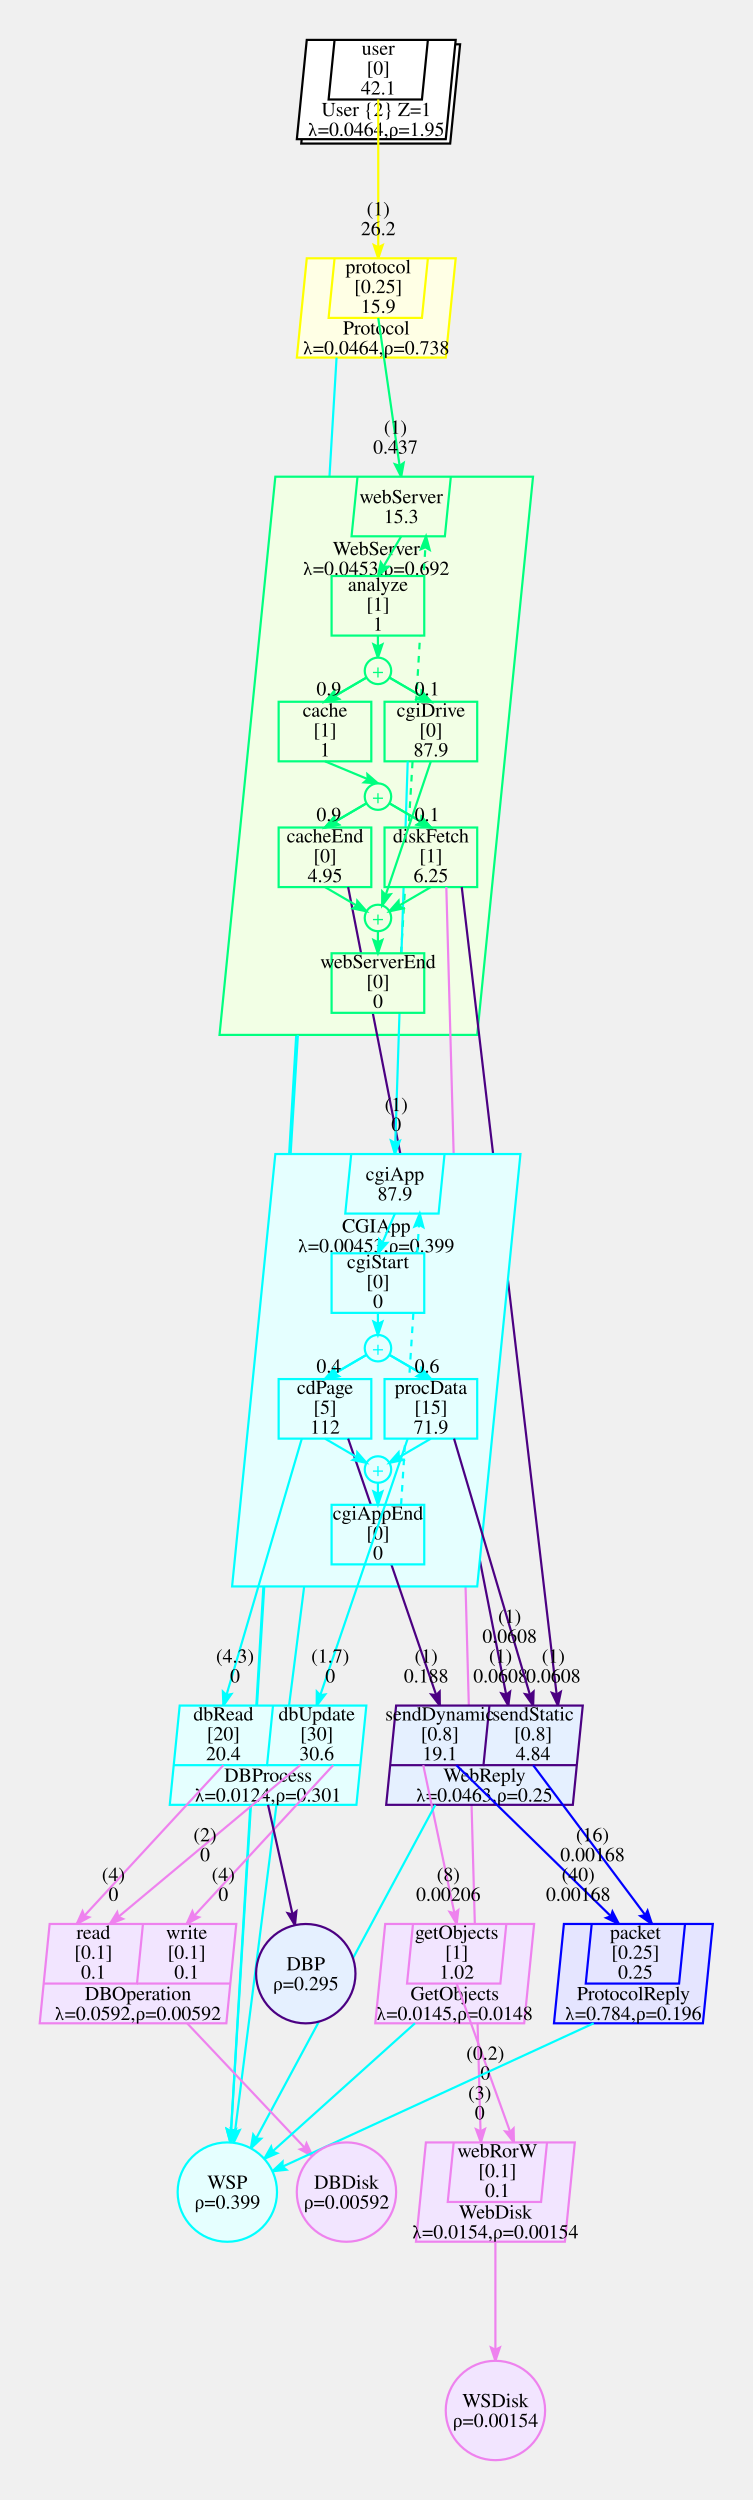
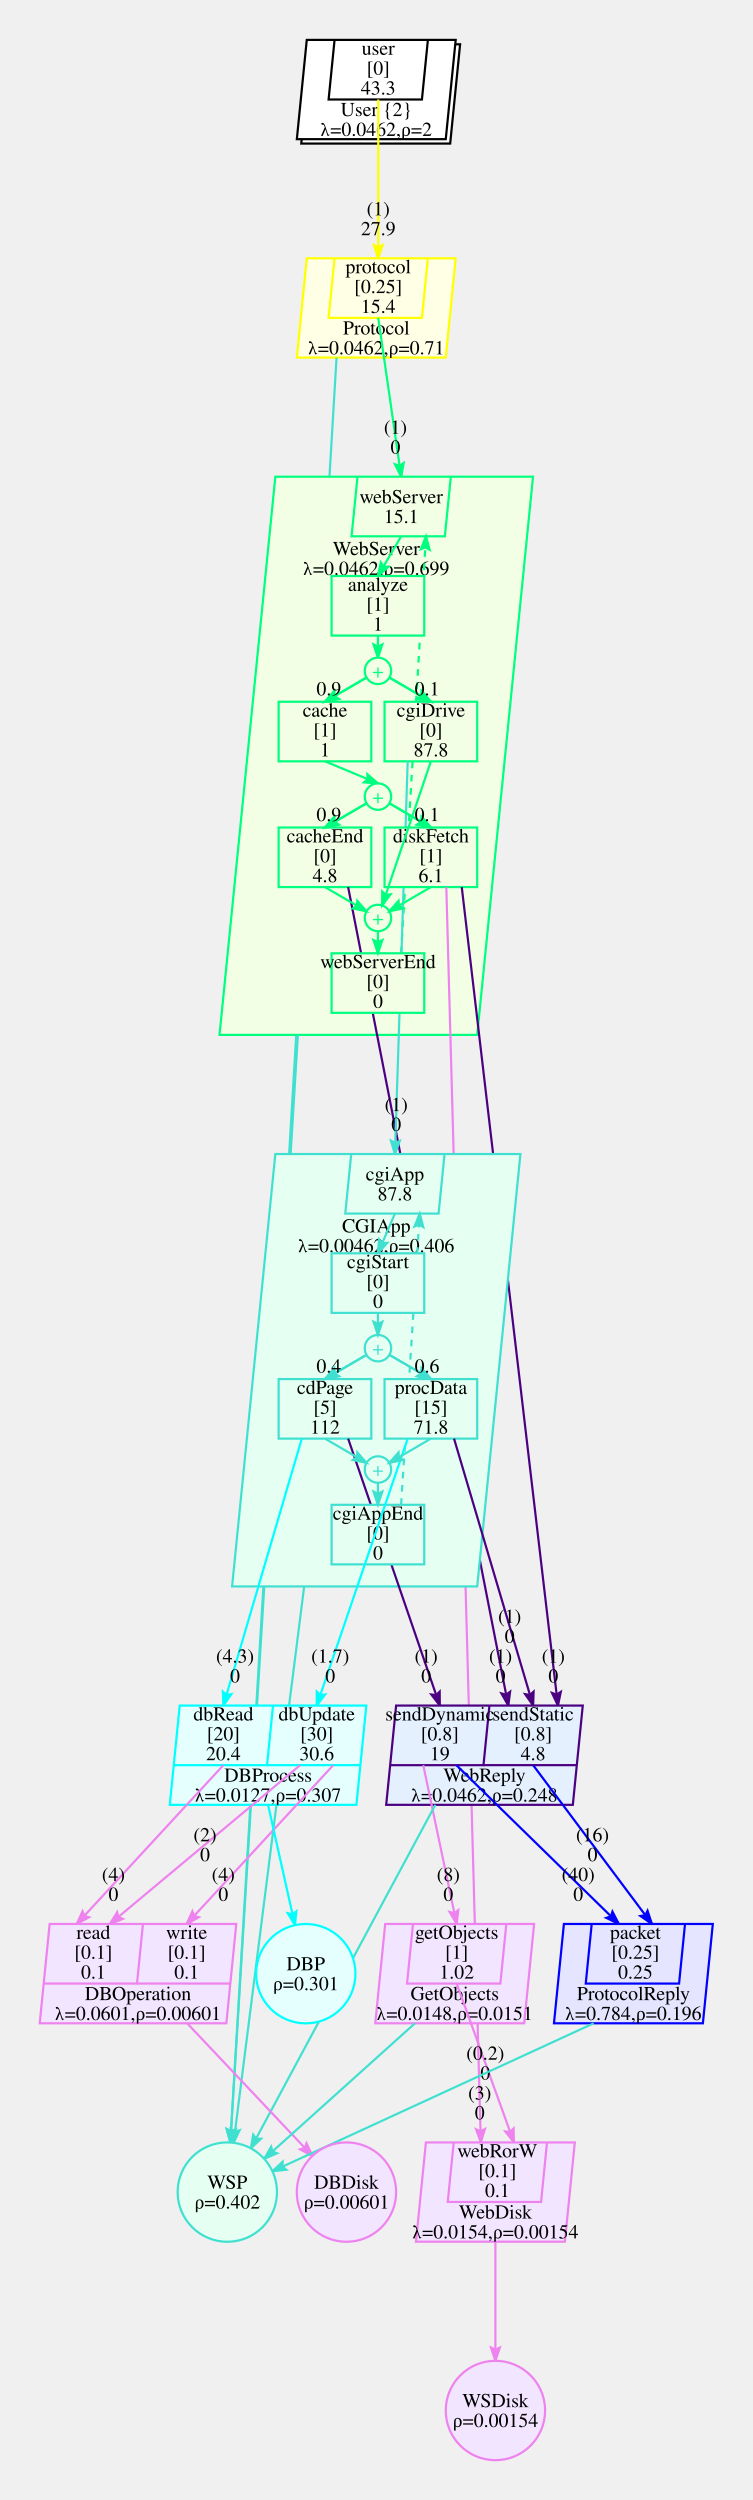
<svg xmlns="http://www.w3.org/2000/svg" width="4.737in" height="15.736in" viewBox="0 0 8528 28325">
  <polygon fill="#ffffff" stroke="black" stroke-width="25" points="3526.25,500 5213.75,500 5101.25,1625 3413.75,1625 " />
  <polygon fill="#ffffff" stroke="black" stroke-width="25" points="3476.25,450 5163.75,450 5051.25,1575 3363.75,1575 " />
-   <text x="4264" y="1538" font-family="Times" font-style="Roman" font-size="225" fill="black" text-anchor="middle">λ=0.0464,ρ=1.95</text>
-   <text x="4264" y="1313" font-family="Times" font-style="Roman" font-size="225" fill="black" text-anchor="middle">User {2} Z=1</text>
+   <text x="4264" y="1538" font-family="Times" font-style="Roman" font-size="225" fill="black" text-anchor="middle">λ=0.0462,ρ=2</text>
+   <text x="4264" y="1313" font-family="Times" font-style="Roman" font-size="225" fill="black" text-anchor="middle">User {2}</text>
  <polyline stroke="black" stroke-width="25" fill="none" points="3791.25,450 3723.75,1125 4781.25,1125 4848.75,450 " />
-   <text x="4286" y="1069" font-family="Times" font-style="Roman" font-size="225" fill="black" text-anchor="middle">42.1</text>
+   <text x="4286" y="1069" font-family="Times" font-style="Roman" font-size="225" fill="black" text-anchor="middle">43.3</text>
  <text x="4286" y="844" font-family="Times" font-style="Roman" font-size="225" fill="black" text-anchor="middle">[0]</text>
  <text x="4286" y="619" font-family="Times" font-style="Roman" font-size="225" fill="black" text-anchor="middle">user</text>
  <line x1="4286.25" y1="1125" x2="4286.25" y2="2925" stroke="Yellow" stroke-width="25" />
  <polygon fill="Yellow" stroke="Yellow" stroke-width="25" points="4286.25,2925 4336.25,2775 4286.25,2800 4236.25,2775 " />
-   <text x="4286" y="2663" font-family="Times" font-style="Roman" font-size="225" fill="black" text-anchor="middle">26.2</text>
+   <text x="4286" y="2663" font-family="Times" font-style="Roman" font-size="225" fill="black" text-anchor="middle">27.9</text>
  <text x="4286" y="2438" font-family="Times" font-style="Roman" font-size="225" fill="black" text-anchor="middle">(1)</text>
  <polygon fill="#ffffe5" stroke="Yellow" stroke-width="25" points="3476.25,2925 5163.75,2925 5051.25,4050 3363.75,4050 " />
-   <text x="4264" y="4013" font-family="Times" font-style="Roman" font-size="225" fill="black" text-anchor="middle">λ=0.0464,ρ=0.738</text>
+   <text x="4264" y="4013" font-family="Times" font-style="Roman" font-size="225" fill="black" text-anchor="middle">λ=0.0462,ρ=0.71</text>
  <text x="4264" y="3788" font-family="Times" font-style="Roman" font-size="225" fill="black" text-anchor="middle">Protocol</text>
  <polyline stroke="Yellow" stroke-width="25" fill="none" points="3791.25,2925 3723.75,3600 4781.25,3600 4848.75,2925 " />
-   <text x="4286" y="3544" font-family="Times" font-style="Roman" font-size="225" fill="black" text-anchor="middle">15.9</text>
+   <text x="4286" y="3544" font-family="Times" font-style="Roman" font-size="225" fill="black" text-anchor="middle">15.4</text>
  <text x="4286" y="3319" font-family="Times" font-style="Roman" font-size="225" fill="black" text-anchor="middle">[0.25]</text>
  <text x="4286" y="3094" font-family="Times" font-style="Roman" font-size="225" fill="black" text-anchor="middle">protocol</text>
  <line x1="4286.25" y1="3600" x2="4546.25" y2="5400" stroke="SpringGreen" stroke-width="25" />
  <polygon fill="SpringGreen" stroke="SpringGreen" stroke-width="25" points="4546.25,5400 4574.29,5244.39 4528.38,5276.28 4475.32,5258.69 " />
-   <text x="4481" y="5138" font-family="Times" font-style="Roman" font-size="225" fill="black" text-anchor="middle">0.437</text>
+   <text x="4481" y="5138" font-family="Times" font-style="Roman" font-size="225" fill="black" text-anchor="middle">0</text>
  <text x="4481" y="4913" font-family="Times" font-style="Roman" font-size="225" fill="black" text-anchor="middle">(1)</text>
-   <line x1="3813.75" y1="4050" x2="2609.68" y2="24276" stroke="Cyan" stroke-width="25" />
-   <polygon fill="Cyan" stroke="Cyan" stroke-width="25" points="2609.68,24276 2668.5,24129.2 2617.11,24151.2 2568.68,24123.3 " />
+   <line x1="3813.75" y1="4050" x2="2609.68" y2="24276" stroke="Turquoise" stroke-width="25" />
+   <polygon fill="Turquoise" stroke="Turquoise" stroke-width="25" points="2609.68,24276 2668.5,24129.2 2617.11,24151.2 2568.68,24123.3 " />
  <polygon fill="#f2ffe5" stroke="SpringGreen" stroke-width="25" points="3120,5400 6040,5400 5407.5,11725 2487.5,11725 " />
-   <text x="4264" y="6513" font-family="Times" font-style="Roman" font-size="225" fill="black" text-anchor="middle">λ=0.0453,ρ=0.692</text>
+   <text x="4264" y="6513" font-family="Times" font-style="Roman" font-size="225" fill="black" text-anchor="middle">λ=0.0462,ρ=0.699</text>
  <text x="4264" y="6288" font-family="Times" font-style="Roman" font-size="225" fill="black" text-anchor="middle">WebServer</text>
  <polyline stroke="SpringGreen" stroke-width="25" fill="none" points="4051.25,5400 3983.75,6075 5041.25,6075 5108.75,5400 " />
-   <text x="4546" y="5925" font-family="Times" font-style="Roman" font-size="225" fill="black" text-anchor="middle">15.3</text>
+   <text x="4546" y="5925" font-family="Times" font-style="Roman" font-size="225" fill="black" text-anchor="middle">15.1</text>
  <text x="4546" y="5700" font-family="Times" font-style="Roman" font-size="225" fill="black" text-anchor="middle">webServer</text>
  <line x1="4546.25" y1="6075" x2="4282.5" y2="6525" stroke="SpringGreen" stroke-width="25" />
  <polygon fill="SpringGreen" stroke="SpringGreen" stroke-width="25" points="4282.5,6525 4401.49,6420.87 4345.71,6417.16 4315.21,6370.31 " />
  <line x1="4545" y1="10800" x2="4827.5" y2="6075" stroke-dasharray="75" stroke="SpringGreen" stroke-width="25" />
  <polygon fill="SpringGreen" stroke="SpringGreen" stroke-width="25" points="4827.5,6075 4768.64,6221.75 4820.04,6199.78 4868.46,6227.72 " />
  <polygon fill="#f2ffe5" stroke="SpringGreen" stroke-width="25" points="3757.5,7200 3757.5,6525 4807.5,6525 4807.5,7200 3757.5,7200 " />
  <text x="4283" y="7144" font-family="Times" font-style="Roman" font-size="225" fill="black" text-anchor="middle">1</text>
  <text x="4283" y="6919" font-family="Times" font-style="Roman" font-size="225" fill="black" text-anchor="middle">[1]</text>
  <text x="4283" y="6694" font-family="Times" font-style="Roman" font-size="225" fill="black" text-anchor="middle">analyze</text>
  <polygon fill="#f2ffe5" stroke="SpringGreen" stroke-width="25" points="3157.5,8625 3157.5,7950 4207.5,7950 4207.5,8625 3157.5,8625 " />
  <text x="3683" y="8569" font-family="Times" font-style="Roman" font-size="225" fill="black" text-anchor="middle">1</text>
  <text x="3683" y="8344" font-family="Times" font-style="Roman" font-size="225" fill="black" text-anchor="middle">[1]</text>
  <text x="3683" y="8119" font-family="Times" font-style="Roman" font-size="225" fill="black" text-anchor="middle">cache</text>
  <polygon fill="#f2ffe5" stroke="SpringGreen" stroke-width="25" points="3157.5,10050 3157.5,9375 4207.5,9375 4207.5,10050 3157.5,10050 " />
  <line x1="3945" y1="10050" x2="5760" y2="19325" stroke="Indigo" stroke-width="25" />
  <polygon fill="Indigo" stroke="Indigo" stroke-width="25" points="5760,19325 5780.26,19168.2 5735.99,19202.3 5682.12,19187.4 " />
-   <text x="5672" y="19063" font-family="Times" font-style="Roman" font-size="225" fill="black" text-anchor="middle">0.0608</text>
+   <text x="5672" y="19063" font-family="Times" font-style="Roman" font-size="225" fill="black" text-anchor="middle">0</text>
  <text x="5672" y="18838" font-family="Times" font-style="Roman" font-size="225" fill="black" text-anchor="middle">(1)</text>
-   <text x="3683" y="9994" font-family="Times" font-style="Roman" font-size="225" fill="black" text-anchor="middle">4.95</text>
+   <text x="3683" y="9994" font-family="Times" font-style="Roman" font-size="225" fill="black" text-anchor="middle">4.8</text>
  <text x="3683" y="9769" font-family="Times" font-style="Roman" font-size="225" fill="black" text-anchor="middle">[0]</text>
  <text x="3683" y="9544" font-family="Times" font-style="Roman" font-size="225" fill="black" text-anchor="middle">cacheEnd</text>
  <polygon fill="#f2ffe5" stroke="SpringGreen" stroke-width="25" points="4357.5,8625 4357.5,7950 5407.5,7950 5407.5,8625 4357.5,8625 " />
-   <line x1="4620" y1="8625" x2="4475" y2="13075" stroke="Cyan" stroke-width="25" />
-   <polygon fill="Cyan" stroke="Cyan" stroke-width="25" points="4475,13075 4529.86,12926.7 4479.07,12950.1 4429.91,12923.5 " />
+   <line x1="4620" y1="8625" x2="4475" y2="13075" stroke="Turquoise" stroke-width="25" />
+   <polygon fill="Turquoise" stroke="Turquoise" stroke-width="25" points="4475,13075 4529.86,12926.7 4479.07,12950.1 4429.91,12923.5 " />
  <text x="4490" y="12813" font-family="Times" font-style="Roman" font-size="225" fill="black" text-anchor="middle">0</text>
  <text x="4490" y="12588" font-family="Times" font-style="Roman" font-size="225" fill="black" text-anchor="middle">(1)</text>
-   <text x="4883" y="8569" font-family="Times" font-style="Roman" font-size="225" fill="black" text-anchor="middle">87.9</text>
+   <text x="4883" y="8569" font-family="Times" font-style="Roman" font-size="225" fill="black" text-anchor="middle">87.8</text>
  <text x="4883" y="8344" font-family="Times" font-style="Roman" font-size="225" fill="black" text-anchor="middle">[0]</text>
  <text x="4883" y="8119" font-family="Times" font-style="Roman" font-size="225" fill="black" text-anchor="middle">cgiDrive</text>
  <polygon fill="#f2ffe5" stroke="SpringGreen" stroke-width="25" points="4357.5,10050 4357.5,9375 5407.5,9375 5407.5,10050 4357.5,10050 " />
  <line x1="5057.5" y1="10050" x2="5448.75" y2="24275" stroke="Violet" stroke-width="25" />
  <polygon fill="Violet" stroke="Violet" stroke-width="25" points="5448.75,24275 5494.61,24123.7 5445.31,24150 5394.64,24126.4 " />
  <text x="5436" y="24013" font-family="Times" font-style="Roman" font-size="225" fill="black" text-anchor="middle">0</text>
  <text x="5436" y="23788" font-family="Times" font-style="Roman" font-size="225" fill="black" text-anchor="middle">(3)</text>
  <line x1="5232.5" y1="10050" x2="6322.5" y2="19325" stroke="Indigo" stroke-width="25" />
  <polygon fill="Indigo" stroke="Indigo" stroke-width="25" points="6322.5,19325 6354.65,19170.2 6307.91,19200.9 6255.33,19181.9 " />
-   <text x="6270" y="19063" font-family="Times" font-style="Roman" font-size="225" fill="black" text-anchor="middle">0.0608</text>
+   <text x="6270" y="19063" font-family="Times" font-style="Roman" font-size="225" fill="black" text-anchor="middle">0</text>
  <text x="6270" y="18838" font-family="Times" font-style="Roman" font-size="225" fill="black" text-anchor="middle">(1)</text>
-   <text x="4883" y="9994" font-family="Times" font-style="Roman" font-size="225" fill="black" text-anchor="middle">6.25</text>
+   <text x="4883" y="9994" font-family="Times" font-style="Roman" font-size="225" fill="black" text-anchor="middle">6.1</text>
  <text x="4883" y="9769" font-family="Times" font-style="Roman" font-size="225" fill="black" text-anchor="middle">[1]</text>
  <text x="4883" y="9544" font-family="Times" font-style="Roman" font-size="225" fill="black" text-anchor="middle">diskFetch</text>
  <polygon fill="#f2ffe5" stroke="SpringGreen" stroke-width="25" points="3757.5,11475 3757.5,10800 4807.5,10800 4807.5,11475 3757.5,11475 " />
  <text x="4283" y="11419" font-family="Times" font-style="Roman" font-size="225" fill="black" text-anchor="middle">0</text>
  <text x="4283" y="11194" font-family="Times" font-style="Roman" font-size="225" fill="black" text-anchor="middle">[0]</text>
  <text x="4283" y="10969" font-family="Times" font-style="Roman" font-size="225" fill="black" text-anchor="middle">webServerEnd</text>
  <line x1="4282.5" y1="7200" x2="4282.5" y2="7450" stroke="SpringGreen" stroke-width="25" />
  <polygon fill="SpringGreen" stroke="SpringGreen" stroke-width="25" points="4282.5,7450 4332.5,7300 4282.5,7325 4232.5,7300 " />
  <line x1="3682.5" y1="8625" x2="4282.5" y2="8875" stroke="SpringGreen" stroke-width="25" />
  <polygon fill="SpringGreen" stroke="SpringGreen" stroke-width="25" points="4282.5,8875 4163.27,8771.15 4167.12,8826.92 4124.81,8863.46 " />
  <circle cx="4283" cy="7600" r="150" fill="#f2ffe5" stroke="SpringGreen" stroke-width="25" />
  <text x="4283" y="7675" font-family="Times" font-style="Roman" font-size="225" fill="SpringGreen" text-anchor="middle">+</text>
  <line x1="4152.93" y1="7675.58" x2="3682.5" y2="7950" stroke="SpringGreen" stroke-width="25" />
  <polygon fill="SpringGreen" stroke="SpringGreen" stroke-width="25" points="3682.5,7950 3837.26,7917.61 3790.47,7887.02 3786.87,7831.23 " />
  <line x1="4412.07" y1="7675.58" x2="4882.5" y2="7950" stroke="SpringGreen" stroke-width="25" />
  <polygon fill="SpringGreen" stroke="SpringGreen" stroke-width="25" points="4882.5,7950 4778.13,7831.23 4774.53,7887.02 4727.74,7917.61 " />
  <line x1="4152.93" y1="7675.58" x2="3682.5" y2="7950" stroke="SpringGreen" stroke-width="25" />
  <polygon fill="SpringGreen" stroke="SpringGreen" stroke-width="25" points="3682.5,7950 3837.26,7917.61 3790.47,7887.02 3786.87,7831.23 " />
  <line x1="4412.07" y1="7675.58" x2="4882.5" y2="7950" stroke="SpringGreen" stroke-width="25" />
  <polygon fill="SpringGreen" stroke="SpringGreen" stroke-width="25" points="4882.5,7950 4778.13,7831.23 4774.53,7887.02 4727.74,7917.61 " />
  <text x="3726" y="7877" font-family="Times" font-style="Roman" font-size="225" fill="black" text-anchor="middle">0.9</text>
  <text x="4839" y="7877" font-family="Times" font-style="Roman" font-size="225" fill="black" text-anchor="middle">0.1</text>
  <circle cx="4283" cy="10400" r="150" fill="#f2ffe5" stroke="SpringGreen" stroke-width="25" />
  <text x="4283" y="10475" font-family="Times" font-style="Roman" font-size="225" fill="SpringGreen" text-anchor="middle">+</text>
  <line x1="3682.5" y1="10050" x2="4152.93" y2="10324.4" stroke="SpringGreen" stroke-width="25" />
  <polygon fill="SpringGreen" stroke="SpringGreen" stroke-width="25" points="4152.93,10324.4 4048.56,10205.6 4044.96,10261.4 3998.17,10292 " />
  <line x1="4882.5" y1="8625" x2="4330.53" y2="10257.9" stroke="SpringGreen" stroke-width="25" />
  <polygon fill="SpringGreen" stroke="SpringGreen" stroke-width="25" points="4330.53,10257.9 4425.94,10131.8 4370.56,10139.5 4331.2,10099.8 " />
  <line x1="4882.5" y1="10050" x2="4412.07" y2="10324.4" stroke="SpringGreen" stroke-width="25" />
  <polygon fill="SpringGreen" stroke="SpringGreen" stroke-width="25" points="4412.07,10324.4 4566.83,10292 4520.04,10261.4 4516.44,10205.6 " />
  <circle cx="4283" cy="9025" r="150" fill="#f2ffe5" stroke="SpringGreen" stroke-width="25" />
  <text x="4283" y="9100" font-family="Times" font-style="Roman" font-size="225" fill="SpringGreen" text-anchor="middle">+</text>
  <line x1="4152.93" y1="9100.58" x2="3682.5" y2="9375" stroke="SpringGreen" stroke-width="25" />
  <polygon fill="SpringGreen" stroke="SpringGreen" stroke-width="25" points="3682.5,9375 3837.26,9342.61 3790.47,9312.02 3786.87,9256.23 " />
  <line x1="4412.07" y1="9100.58" x2="4882.5" y2="9375" stroke="SpringGreen" stroke-width="25" />
  <polygon fill="SpringGreen" stroke="SpringGreen" stroke-width="25" points="4882.5,9375 4778.13,9256.23 4774.53,9312.02 4727.74,9342.61 " />
  <line x1="4152.93" y1="9100.58" x2="3682.5" y2="9375" stroke="SpringGreen" stroke-width="25" />
  <polygon fill="SpringGreen" stroke="SpringGreen" stroke-width="25" points="3682.5,9375 3837.26,9342.61 3790.47,9312.02 3786.87,9256.23 " />
  <line x1="4412.07" y1="9100.58" x2="4882.5" y2="9375" stroke="SpringGreen" stroke-width="25" />
  <polygon fill="SpringGreen" stroke="SpringGreen" stroke-width="25" points="4882.5,9375 4778.13,9256.23 4774.53,9312.02 4727.74,9342.61 " />
  <text x="3726" y="9302" font-family="Times" font-style="Roman" font-size="225" fill="black" text-anchor="middle">0.9</text>
  <text x="4839" y="9302" font-family="Times" font-style="Roman" font-size="225" fill="black" text-anchor="middle">0.1</text>
  <line x1="4282.5" y1="10550" x2="4282.5" y2="10800" stroke="SpringGreen" stroke-width="25" />
  <polygon fill="SpringGreen" stroke="SpringGreen" stroke-width="25" points="4282.5,10800 4332.5,10650 4282.5,10675 4232.5,10650 " />
-   <line x1="3375.62" y1="11725" x2="2610.48" y2="24276" stroke="Cyan" stroke-width="25" />
-   <polygon fill="Cyan" stroke="Cyan" stroke-width="25" points="2610.48,24276 2669.51,24129.4 2618.08,24151.3 2569.7,24123.3 " />
-   <polygon fill="#e5ffff" stroke="Cyan" stroke-width="25" points="3120,13075 5897.5,13075 5407.5,17975 2630,17975 " />
-   <text x="4264" y="14188" font-family="Times" font-style="Roman" font-size="225" fill="black" text-anchor="middle">λ=0.00453,ρ=0.399</text>
+   <line x1="3375.62" y1="11725" x2="2610.48" y2="24276" stroke="Turquoise" stroke-width="25" />
+   <polygon fill="Turquoise" stroke="Turquoise" stroke-width="25" points="2610.48,24276 2669.51,24129.4 2618.08,24151.3 2569.7,24123.3 " />
+   <polygon fill="#e5fff2" stroke="Turquoise" stroke-width="25" points="3120,13075 5897.5,13075 5407.5,17975 2630,17975 " />
+   <text x="4264" y="14188" font-family="Times" font-style="Roman" font-size="225" fill="black" text-anchor="middle">λ=0.00462,ρ=0.406</text>
  <text x="4264" y="13963" font-family="Times" font-style="Roman" font-size="225" fill="black" text-anchor="middle">CGIApp</text>
-   <polyline stroke="Cyan" stroke-width="25" fill="none" points="3980,13075 3912.5,13750 4970,13750 5037.5,13075 " />
-   <text x="4475" y="13600" font-family="Times" font-style="Roman" font-size="225" fill="black" text-anchor="middle">87.9</text>
+   <polyline stroke="Turquoise" stroke-width="25" fill="none" points="3980,13075 3912.5,13750 4970,13750 5037.5,13075 " />
+   <text x="4475" y="13600" font-family="Times" font-style="Roman" font-size="225" fill="black" text-anchor="middle">87.8</text>
  <text x="4475" y="13375" font-family="Times" font-style="Roman" font-size="225" fill="black" text-anchor="middle">cgiApp</text>
-   <line x1="4475" y1="13750" x2="4282.5" y2="14200" stroke="Cyan" stroke-width="25" />
-   <polygon fill="Cyan" stroke="Cyan" stroke-width="25" points="4282.5,14200 4387.47,14081.8 4331.66,14085.1 4295.52,14042.4 " />
-   <line x1="4545" y1="17050" x2="4756.25" y2="13750" stroke-dasharray="75" stroke="Cyan" stroke-width="25" />
-   <polygon fill="Cyan" stroke="Cyan" stroke-width="25" points="4756.25,13750 4696.77,13896.5 4748.26,13874.7 4796.57,13902.9 " />
-   <polygon fill="#e5ffff" stroke="Cyan" stroke-width="25" points="3157.5,16300 3157.5,15625 4207.5,15625 4207.5,16300 3157.5,16300 " />
+   <line x1="4475" y1="13750" x2="4282.5" y2="14200" stroke="Turquoise" stroke-width="25" />
+   <polygon fill="Turquoise" stroke="Turquoise" stroke-width="25" points="4282.5,14200 4387.47,14081.8 4331.66,14085.1 4295.52,14042.4 " />
+   <line x1="4545" y1="17050" x2="4756.25" y2="13750" stroke-dasharray="75" stroke="Turquoise" stroke-width="25" />
+   <polygon fill="Turquoise" stroke="Turquoise" stroke-width="25" points="4756.25,13750 4696.77,13896.5 4748.26,13874.7 4796.57,13902.9 " />
+   <polygon fill="#e5fff2" stroke="Turquoise" stroke-width="25" points="3157.5,16300 3157.5,15625 4207.5,15625 4207.5,16300 3157.5,16300 " />
  <line x1="3420" y1="16300" x2="2531.25" y2="19325" stroke="Cyan" stroke-width="25" />
  <polygon fill="Cyan" stroke="Cyan" stroke-width="25" points="2531.25,19325 2621.51,19195.2 2566.49,19205.1 2525.56,19167 " />
  <text x="2663" y="19063" font-family="Times" font-style="Roman" font-size="225" fill="black" text-anchor="middle">0</text>
  <text x="2663" y="18838" font-family="Times" font-style="Roman" font-size="225" fill="black" text-anchor="middle">(4.3)</text>
  <line x1="3945" y1="16300" x2="4983.75" y2="19325" stroke="Indigo" stroke-width="25" />
  <polygon fill="Indigo" stroke="Indigo" stroke-width="25" points="4983.75,19325 4982.32,19166.9 4943.15,19206.8 4887.74,19199.4 " />
-   <text x="4829" y="19063" font-family="Times" font-style="Roman" font-size="225" fill="black" text-anchor="middle">0.188</text>
+   <text x="4829" y="19063" font-family="Times" font-style="Roman" font-size="225" fill="black" text-anchor="middle">0</text>
  <text x="4829" y="18838" font-family="Times" font-style="Roman" font-size="225" fill="black" text-anchor="middle">(1)</text>
  <text x="3683" y="16244" font-family="Times" font-style="Roman" font-size="225" fill="black" text-anchor="middle">112</text>
  <text x="3683" y="16019" font-family="Times" font-style="Roman" font-size="225" fill="black" text-anchor="middle">[5]</text>
  <text x="3683" y="15794" font-family="Times" font-style="Roman" font-size="225" fill="black" text-anchor="middle">cdPage</text>
-   <polygon fill="#e5ffff" stroke="Cyan" stroke-width="25" points="3757.5,17725 3757.5,17050 4807.5,17050 4807.5,17725 3757.5,17725 " />
+   <polygon fill="#e5fff2" stroke="Turquoise" stroke-width="25" points="3757.5,17725 3757.5,17050 4807.5,17050 4807.5,17725 3757.5,17725 " />
  <text x="4283" y="17669" font-family="Times" font-style="Roman" font-size="225" fill="black" text-anchor="middle">0</text>
  <text x="4283" y="17444" font-family="Times" font-style="Roman" font-size="225" fill="black" text-anchor="middle">[0]</text>
  <text x="4283" y="17219" font-family="Times" font-style="Roman" font-size="225" fill="black" text-anchor="middle">cgiAppEnd</text>
-   <polygon fill="#e5ffff" stroke="Cyan" stroke-width="25" points="3757.5,14875 3757.5,14200 4807.5,14200 4807.5,14875 3757.5,14875 " />
+   <polygon fill="#e5fff2" stroke="Turquoise" stroke-width="25" points="3757.5,14875 3757.5,14200 4807.5,14200 4807.5,14875 3757.5,14875 " />
  <text x="4283" y="14819" font-family="Times" font-style="Roman" font-size="225" fill="black" text-anchor="middle">0</text>
  <text x="4283" y="14594" font-family="Times" font-style="Roman" font-size="225" fill="black" text-anchor="middle">[0]</text>
  <text x="4283" y="14369" font-family="Times" font-style="Roman" font-size="225" fill="black" text-anchor="middle">cgiStart</text>
-   <polygon fill="#e5ffff" stroke="Cyan" stroke-width="25" points="4357.5,16300 4357.5,15625 5407.5,15625 5407.5,16300 4357.5,16300 " />
+   <polygon fill="#e5fff2" stroke="Turquoise" stroke-width="25" points="4357.5,16300 4357.5,15625 5407.5,15625 5407.5,16300 4357.5,16300 " />
  <line x1="4620" y1="16300" x2="3588.75" y2="19325" stroke="Cyan" stroke-width="25" />
  <polygon fill="Cyan" stroke="Cyan" stroke-width="25" points="3588.75,19325 3684.48,19199.2 3629.08,19206.7 3589.83,19166.9 " />
  <text x="3742" y="19063" font-family="Times" font-style="Roman" font-size="225" fill="black" text-anchor="middle">0</text>
  <text x="3742" y="18838" font-family="Times" font-style="Roman" font-size="225" fill="black" text-anchor="middle">(1.7)</text>
  <line x1="5145" y1="16300" x2="6041.25" y2="19325" stroke="Indigo" stroke-width="25" />
  <polygon fill="Indigo" stroke="Indigo" stroke-width="25" points="6041.25,19325 6046.58,19167 6005.74,19205.1 5950.7,19195.4 " />
-   <text x="5775" y="18613" font-family="Times" font-style="Roman" font-size="225" fill="black" text-anchor="middle">0.0608</text>
+   <text x="5775" y="18613" font-family="Times" font-style="Roman" font-size="225" fill="black" text-anchor="middle">0</text>
  <text x="5775" y="18388" font-family="Times" font-style="Roman" font-size="225" fill="black" text-anchor="middle">(1)</text>
-   <text x="4883" y="16244" font-family="Times" font-style="Roman" font-size="225" fill="black" text-anchor="middle">71.9</text>
+   <text x="4883" y="16244" font-family="Times" font-style="Roman" font-size="225" fill="black" text-anchor="middle">71.8</text>
  <text x="4883" y="16019" font-family="Times" font-style="Roman" font-size="225" fill="black" text-anchor="middle">[15]</text>
  <text x="4883" y="15794" font-family="Times" font-style="Roman" font-size="225" fill="black" text-anchor="middle">procData</text>
-   <circle cx="4283" cy="16650" r="150" fill="#e5ffff" stroke="Cyan" stroke-width="25" />
-   <text x="4283" y="16725" font-family="Times" font-style="Roman" font-size="225" fill="Cyan" text-anchor="middle">+</text>
-   <line x1="4882.5" y1="16300" x2="4412.07" y2="16574.4" stroke="Cyan" stroke-width="25" />
-   <polygon fill="Cyan" stroke="Cyan" stroke-width="25" points="4412.07,16574.4 4566.83,16542 4520.04,16511.4 4516.44,16455.6 " />
-   <line x1="3682.5" y1="16300" x2="4152.93" y2="16574.4" stroke="Cyan" stroke-width="25" />
-   <polygon fill="Cyan" stroke="Cyan" stroke-width="25" points="4152.93,16574.4 4048.56,16455.6 4044.96,16511.4 3998.17,16542 " />
-   <circle cx="4283" cy="15275" r="150" fill="#e5ffff" stroke="Cyan" stroke-width="25" />
-   <text x="4283" y="15350" font-family="Times" font-style="Roman" font-size="225" fill="Cyan" text-anchor="middle">+</text>
-   <line x1="4412.07" y1="15350.6" x2="4882.5" y2="15625" stroke="Cyan" stroke-width="25" />
-   <polygon fill="Cyan" stroke="Cyan" stroke-width="25" points="4882.5,15625 4778.13,15506.2 4774.53,15562 4727.74,15592.6 " />
-   <line x1="4152.93" y1="15350.6" x2="3682.5" y2="15625" stroke="Cyan" stroke-width="25" />
-   <polygon fill="Cyan" stroke="Cyan" stroke-width="25" points="3682.5,15625 3837.26,15592.6 3790.47,15562 3786.87,15506.2 " />
-   <line x1="4412.07" y1="15350.6" x2="4882.5" y2="15625" stroke="Cyan" stroke-width="25" />
-   <polygon fill="Cyan" stroke="Cyan" stroke-width="25" points="4882.5,15625 4778.13,15506.2 4774.53,15562 4727.74,15592.6 " />
-   <line x1="4152.93" y1="15350.6" x2="3682.5" y2="15625" stroke="Cyan" stroke-width="25" />
-   <polygon fill="Cyan" stroke="Cyan" stroke-width="25" points="3682.5,15625 3837.26,15592.6 3790.47,15562 3786.87,15506.2 " />
+   <circle cx="4283" cy="16650" r="150" fill="#e5fff2" stroke="Turquoise" stroke-width="25" />
+   <text x="4283" y="16725" font-family="Times" font-style="Roman" font-size="225" fill="Turquoise" text-anchor="middle">+</text>
+   <line x1="4882.5" y1="16300" x2="4412.07" y2="16574.4" stroke="Turquoise" stroke-width="25" />
+   <polygon fill="Turquoise" stroke="Turquoise" stroke-width="25" points="4412.07,16574.4 4566.83,16542 4520.04,16511.4 4516.44,16455.6 " />
+   <line x1="3682.5" y1="16300" x2="4152.93" y2="16574.4" stroke="Turquoise" stroke-width="25" />
+   <polygon fill="Turquoise" stroke="Turquoise" stroke-width="25" points="4152.93,16574.4 4048.56,16455.6 4044.96,16511.4 3998.17,16542 " />
+   <circle cx="4283" cy="15275" r="150" fill="#e5fff2" stroke="Turquoise" stroke-width="25" />
+   <text x="4283" y="15350" font-family="Times" font-style="Roman" font-size="225" fill="Turquoise" text-anchor="middle">+</text>
+   <line x1="4412.07" y1="15350.6" x2="4882.5" y2="15625" stroke="Turquoise" stroke-width="25" />
+   <polygon fill="Turquoise" stroke="Turquoise" stroke-width="25" points="4882.5,15625 4778.13,15506.2 4774.53,15562 4727.74,15592.6 " />
+   <line x1="4152.93" y1="15350.6" x2="3682.5" y2="15625" stroke="Turquoise" stroke-width="25" />
+   <polygon fill="Turquoise" stroke="Turquoise" stroke-width="25" points="3682.5,15625 3837.26,15592.6 3790.47,15562 3786.87,15506.2 " />
+   <line x1="4412.07" y1="15350.6" x2="4882.5" y2="15625" stroke="Turquoise" stroke-width="25" />
+   <polygon fill="Turquoise" stroke="Turquoise" stroke-width="25" points="4882.5,15625 4778.13,15506.2 4774.53,15562 4727.74,15592.6 " />
+   <line x1="4152.93" y1="15350.6" x2="3682.5" y2="15625" stroke="Turquoise" stroke-width="25" />
+   <polygon fill="Turquoise" stroke="Turquoise" stroke-width="25" points="3682.5,15625 3837.26,15592.6 3790.47,15562 3786.87,15506.2 " />
  <text x="4839" y="15552" font-family="Times" font-style="Roman" font-size="225" fill="black" text-anchor="middle">0.6</text>
  <text x="3726" y="15552" font-family="Times" font-style="Roman" font-size="225" fill="black" text-anchor="middle">0.4</text>
-   <line x1="4282.5" y1="16800" x2="4282.5" y2="17050" stroke="Cyan" stroke-width="25" />
-   <polygon fill="Cyan" stroke="Cyan" stroke-width="25" points="4282.5,17050 4332.5,16900 4282.5,16925 4232.5,16900 " />
-   <line x1="4282.5" y1="14875" x2="4282.5" y2="15125" stroke="Cyan" stroke-width="25" />
-   <polygon fill="Cyan" stroke="Cyan" stroke-width="25" points="4282.5,15125 4332.5,14975 4282.5,15000 4232.5,14975 " />
-   <line x1="3446.88" y1="17975" x2="2647.05" y2="24279.5" stroke="Cyan" stroke-width="25" />
-   <polygon fill="Cyan" stroke="Cyan" stroke-width="25" points="2647.05,24279.5 2715.53,24137 2662.78,24155.5 2616.32,24124.4 " />
+   <line x1="4282.5" y1="16800" x2="4282.5" y2="17050" stroke="Turquoise" stroke-width="25" />
+   <polygon fill="Turquoise" stroke="Turquoise" stroke-width="25" points="4282.5,17050 4332.5,16900 4282.5,16925 4232.5,16900 " />
+   <line x1="4282.5" y1="14875" x2="4282.5" y2="15125" stroke="Turquoise" stroke-width="25" />
+   <polygon fill="Turquoise" stroke="Turquoise" stroke-width="25" points="4282.5,15125 4332.5,14975 4282.5,15000 4232.5,14975 " />
+   <line x1="3446.88" y1="17975" x2="2647.05" y2="24279.5" stroke="Turquoise" stroke-width="25" />
+   <polygon fill="Turquoise" stroke="Turquoise" stroke-width="25" points="2647.05,24279.5 2715.53,24137 2662.78,24155.5 2616.32,24124.4 " />
  <polygon fill="#e5ffff" stroke="Cyan" stroke-width="25" points="2036.25,19325 4151.25,19325 4038.75,20450 1923.75,20450 " />
-   <text x="3038" y="20413" font-family="Times" font-style="Roman" font-size="225" fill="black" text-anchor="middle">λ=0.0124,ρ=0.301</text>
+   <text x="3038" y="20413" font-family="Times" font-style="Roman" font-size="225" fill="black" text-anchor="middle">λ=0.0127,ρ=0.307</text>
  <text x="3038" y="20188" font-family="Times" font-style="Roman" font-size="225" fill="black" text-anchor="middle">DBProcess</text>
  <polyline stroke="Cyan" stroke-width="25" fill="none" points="1968.75,20000 3026.25,20000 3093.75,19325 " />
  <text x="2531" y="19944" font-family="Times" font-style="Roman" font-size="225" fill="black" text-anchor="middle">20.4</text>
  <text x="2531" y="19719" font-family="Times" font-style="Roman" font-size="225" fill="black" text-anchor="middle">[20]</text>
  <text x="2531" y="19494" font-family="Times" font-style="Roman" font-size="225" fill="black" text-anchor="middle">dbRead</text>
  <line x1="2531.25" y1="20000" x2="870" y2="21800" stroke="Violet" stroke-width="25" />
  <polygon fill="Violet" stroke="Violet" stroke-width="25" points="870,21800 1008.48,21723.7 954.777,21708.1 934.989,21655.9 " />
  <text x="1285" y="21538" font-family="Times" font-style="Roman" font-size="225" fill="black" text-anchor="middle">0</text>
  <text x="1285" y="21313" font-family="Times" font-style="Roman" font-size="225" fill="black" text-anchor="middle">(4)</text>
  <line x1="3026.25" y1="20000" x2="4083.75" y2="20000" stroke="Cyan" stroke-width="25" />
  <text x="3589" y="19944" font-family="Times" font-style="Roman" font-size="225" fill="black" text-anchor="middle">30.6</text>
  <text x="3589" y="19719" font-family="Times" font-style="Roman" font-size="225" fill="black" text-anchor="middle">[30]</text>
  <text x="3589" y="19494" font-family="Times" font-style="Roman" font-size="225" fill="black" text-anchor="middle">dbUpdate</text>
  <line x1="3401.25" y1="20000" x2="1245" y2="21800" stroke="Violet" stroke-width="25" />
  <polygon fill="Violet" stroke="Violet" stroke-width="25" points="1245,21800 1392.19,21742.3 1340.96,21719.9 1328.11,21665.5 " />
  <text x="2323" y="21088" font-family="Times" font-style="Roman" font-size="225" fill="black" text-anchor="middle">0</text>
  <text x="2323" y="20863" font-family="Times" font-style="Roman" font-size="225" fill="black" text-anchor="middle">(2)</text>
  <line x1="3776.25" y1="20000" x2="2115" y2="21800" stroke="Violet" stroke-width="25" />
  <polygon fill="Violet" stroke="Violet" stroke-width="25" points="2115,21800 2253.48,21723.7 2199.78,21708.1 2179.99,21655.9 " />
  <text x="2530" y="21538" font-family="Times" font-style="Roman" font-size="225" fill="black" text-anchor="middle">0</text>
  <text x="2530" y="21313" font-family="Times" font-style="Roman" font-size="225" fill="black" text-anchor="middle">(4)</text>
-   <line x1="3037.5" y1="20450" x2="3342.29" y2="21813.5" stroke="Indigo" stroke-width="25" />
-   <polygon fill="Indigo" stroke="Indigo" stroke-width="25" points="3342.29,21813.5 3358.37,21656.3 3315.02,21691.6 3260.78,21678.1 " />
+   <line x1="3037.5" y1="20450" x2="3342.29" y2="21813.5" stroke="Cyan" stroke-width="25" />
+   <polygon fill="Cyan" stroke="Cyan" stroke-width="25" points="3342.29,21813.5 3358.37,21656.3 3315.02,21691.6 3260.78,21678.1 " />
  <polygon fill="#e5f0ff" stroke="Indigo" stroke-width="25" points="4488.75,19325 6603.75,19325 6491.25,20450 4376.25,20450 " />
-   <text x="5490" y="20413" font-family="Times" font-style="Roman" font-size="225" fill="black" text-anchor="middle">λ=0.0463,ρ=0.25</text>
+   <text x="5490" y="20413" font-family="Times" font-style="Roman" font-size="225" fill="black" text-anchor="middle">λ=0.0462,ρ=0.248</text>
  <text x="5490" y="20188" font-family="Times" font-style="Roman" font-size="225" fill="black" text-anchor="middle">WebReply</text>
  <polyline stroke="Indigo" stroke-width="25" fill="none" points="4421.25,20000 5478.75,20000 5546.25,19325 " />
-   <text x="4984" y="19944" font-family="Times" font-style="Roman" font-size="225" fill="black" text-anchor="middle">19.1</text>
+   <text x="4984" y="19944" font-family="Times" font-style="Roman" font-size="225" fill="black" text-anchor="middle">19</text>
  <text x="4984" y="19719" font-family="Times" font-style="Roman" font-size="225" fill="black" text-anchor="middle">[0.8]</text>
  <text x="4984" y="19494" font-family="Times" font-style="Roman" font-size="225" fill="black" text-anchor="middle">sendDynamic</text>
  <line x1="4796.25" y1="20000" x2="5175" y2="21800" stroke="Violet" stroke-width="25" />
  <polygon fill="Violet" stroke="Violet" stroke-width="25" points="5175,21800 5193.04,21642.9 5149.26,21677.7 5095.19,21663.5 " />
-   <text x="5080" y="21538" font-family="Times" font-style="Roman" font-size="225" fill="black" text-anchor="middle">0.00206</text>
+   <text x="5080" y="21538" font-family="Times" font-style="Roman" font-size="225" fill="black" text-anchor="middle">0</text>
  <text x="5080" y="21313" font-family="Times" font-style="Roman" font-size="225" fill="black" text-anchor="middle">(8)</text>
  <line x1="5171.25" y1="20000" x2="7012.5" y2="21800" stroke="Blue" stroke-width="25" />
  <polygon fill="Blue" stroke="Blue" stroke-width="25" points="7012.5,21800 6940.19,21659.4 6923.12,21712.6 6870.29,21730.9 " />
-   <text x="6552" y="21538" font-family="Times" font-style="Roman" font-size="225" fill="black" text-anchor="middle">0.00168</text>
+   <text x="6552" y="21538" font-family="Times" font-style="Roman" font-size="225" fill="black" text-anchor="middle">0</text>
  <text x="6552" y="21313" font-family="Times" font-style="Roman" font-size="225" fill="black" text-anchor="middle">(40)</text>
  <line x1="5478.75" y1="20000" x2="6536.25" y2="20000" stroke="Indigo" stroke-width="25" />
-   <text x="6041" y="19944" font-family="Times" font-style="Roman" font-size="225" fill="black" text-anchor="middle">4.84</text>
+   <text x="6041" y="19944" font-family="Times" font-style="Roman" font-size="225" fill="black" text-anchor="middle">4.8</text>
  <text x="6041" y="19719" font-family="Times" font-style="Roman" font-size="225" fill="black" text-anchor="middle">[0.8]</text>
  <text x="6041" y="19494" font-family="Times" font-style="Roman" font-size="225" fill="black" text-anchor="middle">sendStatic</text>
  <line x1="6041.25" y1="20000" x2="7387.5" y2="21800" stroke="Blue" stroke-width="25" />
  <polygon fill="Blue" stroke="Blue" stroke-width="25" points="7387.5,21800 7337.7,21649.9 7312.63,21699.9 7257.62,21709.8 " />
-   <text x="6714" y="21088" font-family="Times" font-style="Roman" font-size="225" fill="black" text-anchor="middle">0.00168</text>
+   <text x="6714" y="21088" font-family="Times" font-style="Roman" font-size="225" fill="black" text-anchor="middle">0</text>
  <text x="6714" y="20863" font-family="Times" font-style="Roman" font-size="225" fill="black" text-anchor="middle">(16)</text>
-   <line x1="4933.12" y1="20450" x2="2842.44" y2="24342" stroke="Cyan" stroke-width="25" />
-   <polygon fill="Cyan" stroke="Cyan" stroke-width="25" points="2842.44,24342 2957.47,24233.5 2901.59,24231.9 2869.38,24186.2 " />
+   <line x1="4933.12" y1="20450" x2="2842.44" y2="24342" stroke="Turquoise" stroke-width="25" />
+   <polygon fill="Turquoise" stroke="Turquoise" stroke-width="25" points="2842.44,24342 2957.47,24233.5 2901.59,24231.9 2869.38,24186.2 " />
  <polygon fill="#f2e5ff" stroke="Violet" stroke-width="25" points="562.5,21800 2677.5,21800 2565,22925 450,22925 " />
-   <text x="1564" y="22888" font-family="Times" font-style="Roman" font-size="225" fill="black" text-anchor="middle">λ=0.0592,ρ=0.00592</text>
+   <text x="1564" y="22888" font-family="Times" font-style="Roman" font-size="225" fill="black" text-anchor="middle">λ=0.0601,ρ=0.00601</text>
  <text x="1564" y="22663" font-family="Times" font-style="Roman" font-size="225" fill="black" text-anchor="middle">DBOperation</text>
  <polyline stroke="Violet" stroke-width="25" fill="none" points="495,22475 1552.5,22475 1620,21800 " />
  <text x="1058" y="22419" font-family="Times" font-style="Roman" font-size="225" fill="black" text-anchor="middle">0.1</text>
  <text x="1058" y="22194" font-family="Times" font-style="Roman" font-size="225" fill="black" text-anchor="middle">[0.1]</text>
  <text x="1058" y="21969" font-family="Times" font-style="Roman" font-size="225" fill="black" text-anchor="middle">read</text>
  <line x1="1552.5" y1="22475" x2="2610" y2="22475" stroke="Violet" stroke-width="25" />
  <text x="2115" y="22419" font-family="Times" font-style="Roman" font-size="225" fill="black" text-anchor="middle">0.1</text>
  <text x="2115" y="22194" font-family="Times" font-style="Roman" font-size="225" fill="black" text-anchor="middle">[0.1]</text>
  <text x="2115" y="21969" font-family="Times" font-style="Roman" font-size="225" fill="black" text-anchor="middle">write</text>
  <line x1="2120.62" y1="22925" x2="3540.09" y2="24428.5" stroke="Violet" stroke-width="25" />
  <polygon fill="Violet" stroke="Violet" stroke-width="25" points="3540.09,24428.5 3473.48,24285.1 3454.28,24337.6 3400.76,24353.7 " />
-   <circle cx="3465" cy="22363" r="563" fill="#e5f0ff" stroke="Indigo" stroke-width="25" />
-   <text x="3465" y="22550" font-family="Times" font-style="Roman" font-size="225" fill="black" text-anchor="middle">ρ=0.295</text>
+   <circle cx="3465" cy="22363" r="563" fill="#e5ffff" stroke="Cyan" stroke-width="25" />
+   <text x="3465" y="22550" font-family="Times" font-style="Roman" font-size="225" fill="black" text-anchor="middle">ρ=0.301</text>
  <text x="3465" y="22325" font-family="Times" font-style="Roman" font-size="225" fill="black" text-anchor="middle">DBP</text>
  <polygon fill="#f2e5ff" stroke="Violet" stroke-width="25" points="4365,21800 6052.5,21800 5940,22925 4252.5,22925 " />
-   <text x="5153" y="22888" font-family="Times" font-style="Roman" font-size="225" fill="black" text-anchor="middle">λ=0.0145,ρ=0.0148</text>
+   <text x="5153" y="22888" font-family="Times" font-style="Roman" font-size="225" fill="black" text-anchor="middle">λ=0.0148,ρ=0.0151</text>
  <text x="5153" y="22663" font-family="Times" font-style="Roman" font-size="225" fill="black" text-anchor="middle">GetObjects</text>
  <polyline stroke="Violet" stroke-width="25" fill="none" points="4680,21800 4612.5,22475 5670,22475 5737.5,21800 " />
  <text x="5175" y="22419" font-family="Times" font-style="Roman" font-size="225" fill="black" text-anchor="middle">1.02</text>
  <text x="5175" y="22194" font-family="Times" font-style="Roman" font-size="225" fill="black" text-anchor="middle">[1]</text>
  <text x="5175" y="21969" font-family="Times" font-style="Roman" font-size="225" fill="black" text-anchor="middle">getObjects</text>
  <line x1="5175" y1="22475" x2="5823.75" y2="24275" stroke="Violet" stroke-width="25" />
  <polygon fill="Violet" stroke="Violet" stroke-width="25" points="5823.75,24275 5819.93,24116.9 5781.37,24157.4 5725.85,24150.8 " />
  <text x="5499" y="23563" font-family="Times" font-style="Roman" font-size="225" fill="black" text-anchor="middle">0</text>
  <text x="5499" y="23338" font-family="Times" font-style="Roman" font-size="225" fill="black" text-anchor="middle">(0.2)</text>
-   <line x1="4702.5" y1="22925" x2="2994.46" y2="24461.3" stroke="Cyan" stroke-width="25" />
-   <polygon fill="Cyan" stroke="Cyan" stroke-width="25" points="2994.46,24461.3 3139.42,24398.2 3087.4,24377.7 3072.55,24323.8 " />
+   <line x1="4702.5" y1="22925" x2="2994.46" y2="24461.3" stroke="Turquoise" stroke-width="25" />
+   <polygon fill="Turquoise" stroke="Turquoise" stroke-width="25" points="2994.46,24461.3 3139.42,24398.2 3087.4,24377.7 3072.55,24323.8 " />
  <polygon fill="#e5e5ff" stroke="Blue" stroke-width="25" points="6390,21800 8077.5,21800 7965,22925 6277.5,22925 " />
  <text x="7178" y="22888" font-family="Times" font-style="Roman" font-size="225" fill="black" text-anchor="middle">λ=0.784,ρ=0.196</text>
  <text x="7178" y="22663" font-family="Times" font-style="Roman" font-size="225" fill="black" text-anchor="middle">ProtocolReply</text>
  <polyline stroke="Blue" stroke-width="25" fill="none" points="6705,21800 6637.5,22475 7695,22475 7762.5,21800 " />
  <text x="7200" y="22419" font-family="Times" font-style="Roman" font-size="225" fill="black" text-anchor="middle">0.25</text>
  <text x="7200" y="22194" font-family="Times" font-style="Roman" font-size="225" fill="black" text-anchor="middle">[0.25]</text>
  <text x="7200" y="21969" font-family="Times" font-style="Roman" font-size="225" fill="black" text-anchor="middle">packet</text>
-   <line x1="6727.5" y1="22925" x2="3087.14" y2="24602.1" stroke="Cyan" stroke-width="25" />
-   <polygon fill="Cyan" stroke="Cyan" stroke-width="25" points="3087.14,24602.1 3244.3,24584.8 3200.67,24549.8 3202.45,24494 " />
-   <circle cx="2576" cy="24838" r="563" fill="#e5ffff" stroke="Cyan" stroke-width="25" />
-   <text x="2576" y="25025" font-family="Times" font-style="Roman" font-size="225" fill="black" text-anchor="middle">ρ=0.399</text>
+   <line x1="6727.5" y1="22925" x2="3087.14" y2="24602.1" stroke="Turquoise" stroke-width="25" />
+   <polygon fill="Turquoise" stroke="Turquoise" stroke-width="25" points="3087.14,24602.1 3244.3,24584.8 3200.67,24549.8 3202.45,24494 " />
+   <circle cx="2576" cy="24838" r="563" fill="#e5fff2" stroke="Turquoise" stroke-width="25" />
+   <text x="2576" y="25025" font-family="Times" font-style="Roman" font-size="225" fill="black" text-anchor="middle">ρ=0.402</text>
  <text x="2576" y="24800" font-family="Times" font-style="Roman" font-size="225" fill="black" text-anchor="middle">WSP</text>
  <circle cx="3926" cy="24838" r="563" fill="#f2e5ff" stroke="Violet" stroke-width="25" />
-   <text x="3926" y="25025" font-family="Times" font-style="Roman" font-size="225" fill="black" text-anchor="middle">ρ=0.00592</text>
+   <text x="3926" y="25025" font-family="Times" font-style="Roman" font-size="225" fill="black" text-anchor="middle">ρ=0.00601</text>
  <text x="3926" y="24800" font-family="Times" font-style="Roman" font-size="225" fill="black" text-anchor="middle">DBDisk</text>
  <polygon fill="#f2e5ff" stroke="Violet" stroke-width="25" points="4826.25,24275 6513.75,24275 6401.25,25400 4713.75,25400 " />
  <text x="5614" y="25363" font-family="Times" font-style="Roman" font-size="225" fill="black" text-anchor="middle">λ=0.0154,ρ=0.00154</text>
  <text x="5614" y="25138" font-family="Times" font-style="Roman" font-size="225" fill="black" text-anchor="middle">WebDisk</text>
  <polyline stroke="Violet" stroke-width="25" fill="none" points="5141.25,24275 5073.75,24950 6131.25,24950 6198.75,24275 " />
  <text x="5636" y="24894" font-family="Times" font-style="Roman" font-size="225" fill="black" text-anchor="middle">0.1</text>
  <text x="5636" y="24669" font-family="Times" font-style="Roman" font-size="225" fill="black" text-anchor="middle">[0.1]</text>
  <text x="5636" y="24444" font-family="Times" font-style="Roman" font-size="225" fill="black" text-anchor="middle">webRorW</text>
  <line x1="5613.75" y1="25400" x2="5613.75" y2="26750" stroke="Violet" stroke-width="25" />
  <polygon fill="Violet" stroke="Violet" stroke-width="25" points="5613.75,26750 5663.75,26600 5613.75,26625 5563.75,26600 " />
  <circle cx="5614" cy="27313" r="563" fill="#f2e5ff" stroke="Violet" stroke-width="25" />
  <text x="5614" y="27500" font-family="Times" font-style="Roman" font-size="225" fill="black" text-anchor="middle">ρ=0.00154</text>
  <text x="5614" y="27275" font-family="Times" font-style="Roman" font-size="225" fill="black" text-anchor="middle">WSDisk</text>
</svg>
